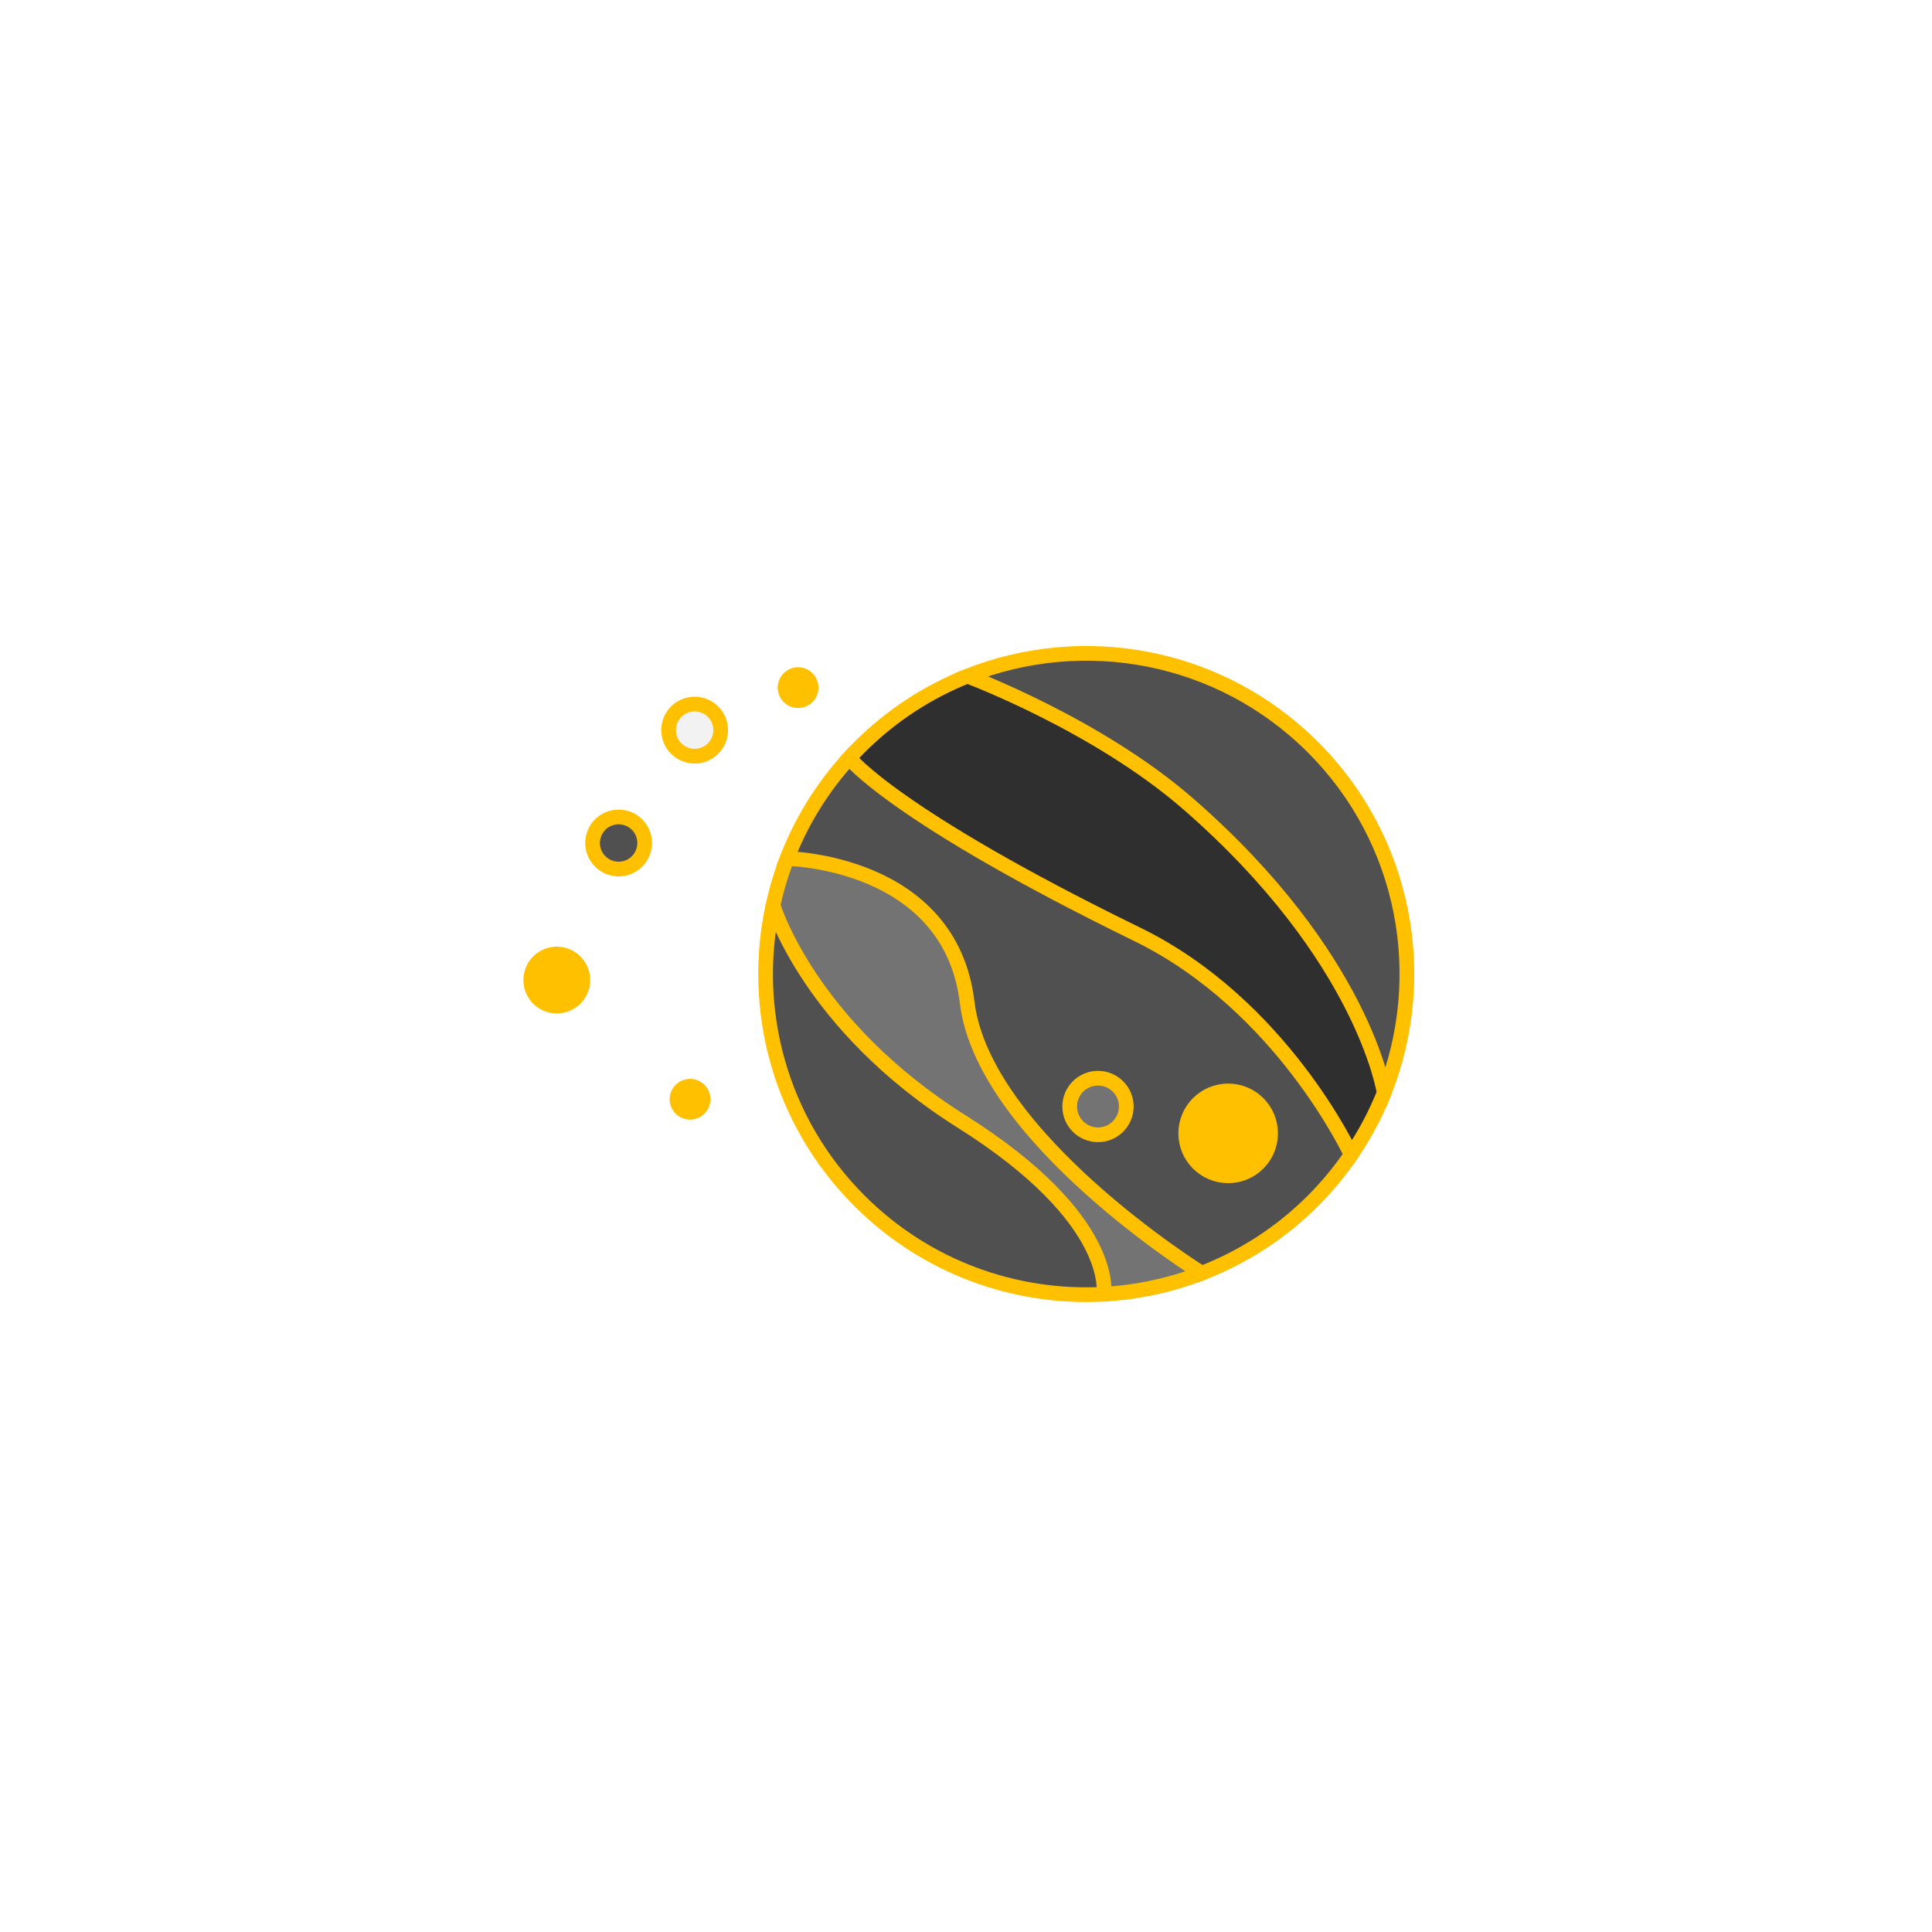
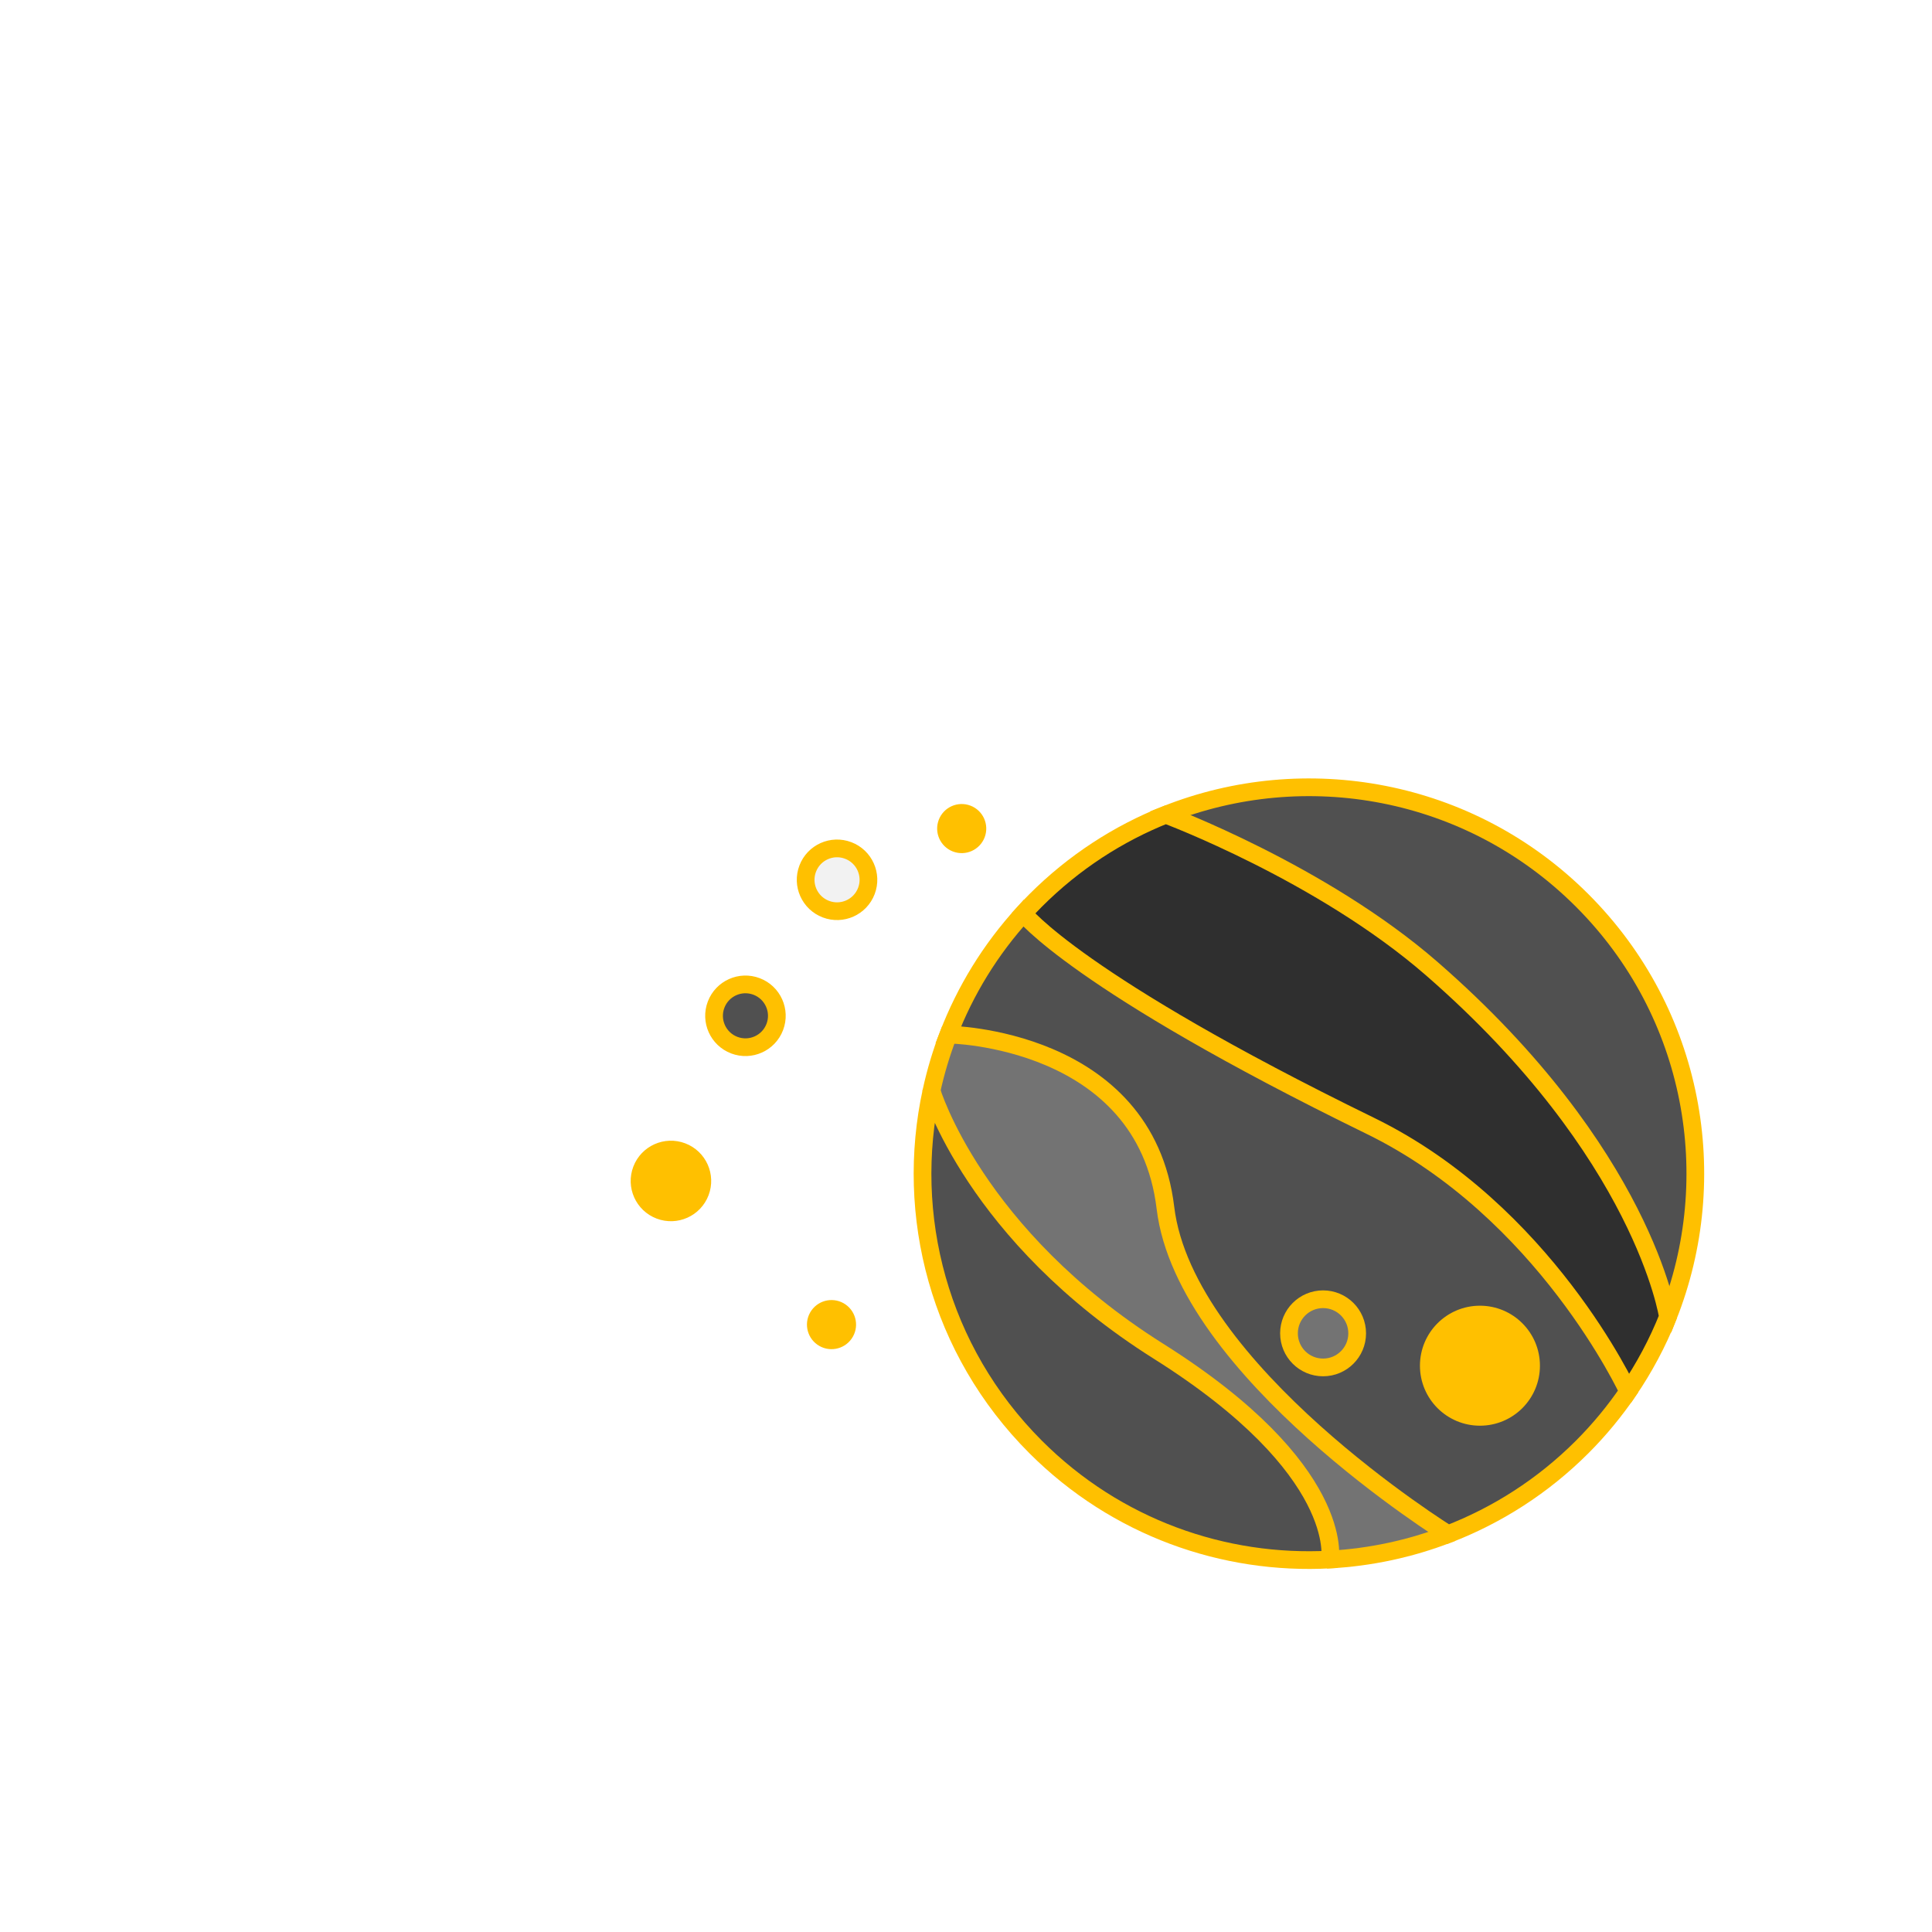
- <svg xmlns="http://www.w3.org/2000/svg" width="482" height="482" overflow="hidden">
+ <svg xmlns="http://www.w3.org/2000/svg" width="400" height="400" overflow="hidden">
  <defs>
    <clipPath id="clip0">
      <rect x="399" y="119" width="482" height="482" />
    </clipPath>
    <clipPath id="clip1">
      <rect x="400" y="120" width="480" height="480" />
    </clipPath>
    <clipPath id="clip2">
      <rect x="400" y="120" width="480" height="480" />
    </clipPath>
    <clipPath id="clip3">
      <rect x="400" y="120" width="480" height="480" />
    </clipPath>
  </defs>
  <g clip-path="url(#clip0)" transform="translate(-399 -119)">
    <g clip-path="url(#clip1)">
      <g clip-path="url(#clip2)">
        <g clip-path="url(#clip3)">
          <path d="M726.572 305.426C703.264 282.119 669.154 276.208 640.357 287.672L744.327 391.637C755.792 362.841 749.88 328.733 726.572 305.426Z" stroke="#FFC000" stroke-width="3.667" fill="#505050" />
          <path d="M595.352 333.189C593.885 336.993 592.722 340.882 591.859 344.829L593.68 353.549 619.075 401.604 674.359 441.882C682.677 441.429 690.933 439.676 698.809 436.64 698.809 436.64 712.429 395.946 677.067 366.245 650.026 343.532 616.55 335.878 602.297 333.697 597.911 333.026 595.352 333.189 595.352 333.189Z" stroke="#FFC000" stroke-width="3.667" fill="#737373" />
          <path d="M613.416 418.576C630.15 435.309 652.452 443.071 674.358 441.881 674.358 441.881 677.847 423.31 638.877 398.774 600.687 374.73 591.859 344.828 591.859 344.828 586.225 370.575 593.396 398.557 613.416 418.576Z" stroke="#FFC000" stroke-width="3.667" fill="#505050" />
          <path d="M744.328 391.637C744.328 391.637 739.303 357.758 695.455 319.57 672.628 299.69 640.358 287.672 640.358 287.672 630.549 291.577 621.355 297.488 613.417 305.426 612.543 306.3 611.7 307.195 610.875 308.1L657.265 366.244 736.093 407.076C739.438 402.181 742.189 397.004 744.328 391.637Z" stroke="#FFC000" stroke-width="3.667" fill="#2F2F2F" />
          <path d="M726.572 418.576C730.165 414.983 733.325 411.124 736.092 407.076 736.092 407.076 718.852 369.744 682.724 352.101 621.903 322.399 610.874 308.101 610.874 308.101 603.996 315.63 598.83 324.158 595.351 333.19 595.351 333.19 636.047 333.715 640.29 369.074 644.342 402.836 698.807 436.641 698.807 436.641 708.925 432.742 718.413 426.735 726.572 418.576Z" stroke="#FFC000" stroke-width="3.667" fill="#505050" />
          <path d="M679.989 395.052C679.989 398.951 676.829 402.111 672.93 402.111 669.031 402.111 665.871 398.951 665.871 395.052 665.871 391.153 669.031 387.993 672.93 387.993 676.829 387.993 679.989 391.153 679.989 395.052Z" stroke="#FFC000" stroke-width="3.667" fill="#737373" />
          <path d="M715.994 401.754C715.994 407.602 711.254 412.342 705.406 412.342 699.558 412.342 694.818 407.602 694.818 401.754 694.818 395.906 699.558 391.166 705.406 391.166 711.254 391.166 715.994 395.906 715.994 401.754Z" stroke="#FFC000" stroke-width="3.667" fill="#FFC000" />
          <path d="M599.268 287.511C600.945 288.15 601.787 290.028 601.148 291.705 600.509 293.382 598.631 294.224 596.954 293.585 595.277 292.946 594.435 291.068 595.074 289.391 595.713 287.714 597.591 286.872 599.268 287.511Z" stroke="#FFC000" stroke-width="3.667" fill="#FFC000" />
          <path d="M555.651 323.238C559.006 324.516 560.689 328.271 559.411 331.626 558.133 334.981 554.378 336.664 551.023 335.386 547.668 334.108 545.985 330.353 547.263 326.998 548.541 323.643 552.296 321.96 555.651 323.238Z" stroke="#FFC000" stroke-width="3.667" fill="#505050" />
          <path d="M574.615 295.08C577.969 296.358 579.653 300.113 578.375 303.468 577.097 306.823 573.341 308.506 569.987 307.228 566.632 305.95 564.948 302.195 566.226 298.84 567.504 295.485 571.26 293.802 574.615 295.08Z" stroke="#FFC000" stroke-width="3.667" fill="#F2F2F2" />
          <path d="M540.224 357.431C543.579 358.709 545.263 362.464 543.985 365.819 542.707 369.174 538.951 370.857 535.596 369.579 532.242 368.301 530.558 364.546 531.836 361.191 533.114 357.836 536.87 356.153 540.224 357.431Z" stroke="#FFC000" stroke-width="3.667" fill="#FFC000" />
          <path d="M573.031 390.592C574.497 391.628 574.845 393.656 573.809 395.122 572.773 396.588 570.745 396.936 569.279 395.9 567.814 394.864 567.465 392.836 568.501 391.37 569.537 389.904 571.565 389.556 573.031 390.592Z" stroke="#FFC000" stroke-width="3.667" fill="#FFC000" />
        </g>
      </g>
    </g>
  </g>
</svg>
